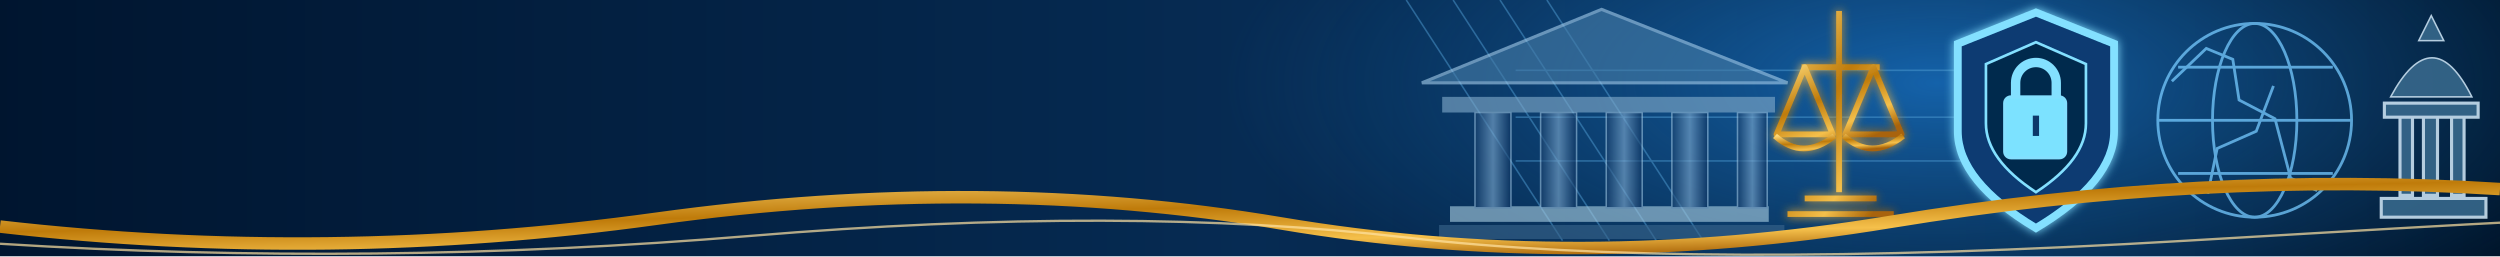
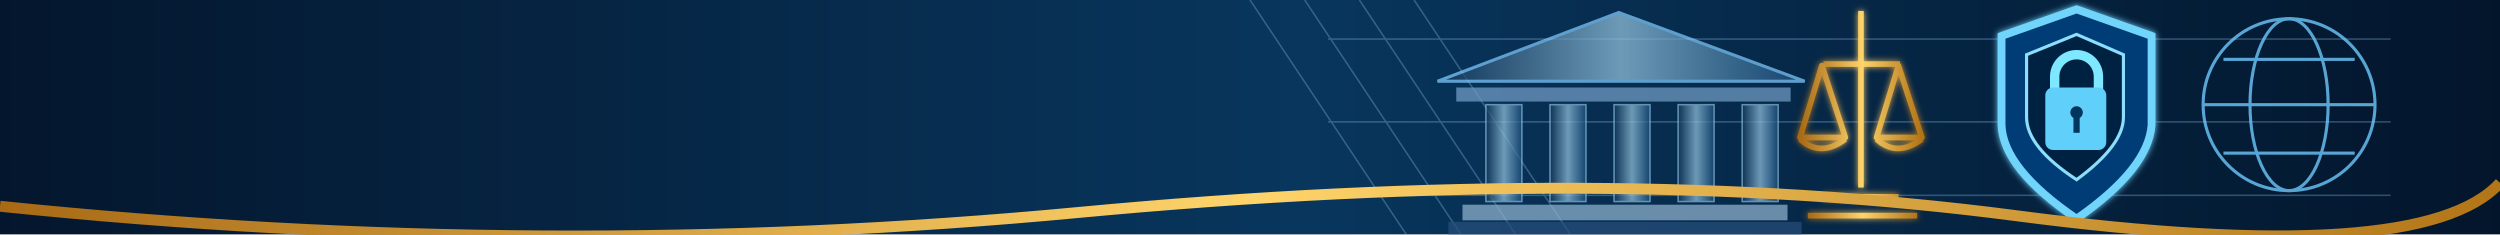
- <svg xmlns="http://www.w3.org/2000/svg" width="1600" height="164" viewBox="0 0 1600 164">
+ <svg xmlns="http://www.w3.org/2000/svg" viewBox="0 0 1600 150">
  <defs>
-     <linearGradient id="bg" x1="0" x2="1">
-       <stop stop-color="#00152f" />
-       <stop offset=".5" stop-color="#062b53" />
-       <stop offset="1" stop-color="#00152b" />
+     <linearGradient id="base">
+       <stop stop-color="#04162d" />
+       <stop offset=".52" stop-color="#08365d" />
+       <stop offset="1" stop-color="#03152b" />
    </linearGradient>
-     <linearGradient id="gold" x1="0" y1="0" x2=".8" y2="1">
-       <stop stop-color="#ffda77" />
-       <stop offset=".46" stop-color="#bf7b0a" />
-       <stop offset=".78" stop-color="#f5c04b" />
-       <stop offset="1" stop-color="#a96408" />
+     <linearGradient id="gold">
+       <stop stop-color="#a76914" />
+       <stop offset=".5" stop-color="#ffd46b" />
+       <stop offset="1" stop-color="#b17417" />
    </linearGradient>
-     <linearGradient id="pillar" x1="0" x2="1">
-       <stop stop-color="#153e6b" />
-       <stop offset=".5" stop-color="#7eaad0" />
-       <stop offset="1" stop-color="#0b315e" />
+     <linearGradient id="glass">
+       <stop stop-color="#113559" />
+       <stop offset=".5" stop-color="#94c4df" />
+       <stop offset="1" stop-color="#194e7c" />
    </linearGradient>
-     <radialGradient id="aura">
-       <stop stop-color="#1e86e4" stop-opacity=".65" />
-       <stop offset="1" stop-color="#1b76c1" stop-opacity="0" />
-     </radialGradient>
    <filter id="glow">
-       <feGaussianBlur stdDeviation="3" result="blur" />
+       <feGaussianBlur stdDeviation="2.2" result="a" />
      <feMerge>
-         <feMergeNode in="blur" />
+         <feMergeNode in="a" />
        <feMergeNode in="SourceGraphic" />
      </feMerge>
    </filter>
  </defs>
-   <rect width="1600" height="164" fill="url(#bg)" />
-   <ellipse cx="1240" cy="53" rx="460" ry="180" fill="url(#aura)" />
-   <g opacity=".5" stroke="#4e9bd1" fill="none" stroke-width="1">
-     <path d="M900 0 1000 154M930 0 1030 154M960 0 1060 154M990 0 1090 154" />
-     <path d="M970 45h300M970 75h300M970 103h300" />
+   <rect width="1600" height="150" fill="url(#base)" />
+   <g opacity=".32" stroke="#8fc4ea" fill="none">
+     <path d="M800 0 900 150M835 0 935 150M870 0 970 150M905 0 1005 150" />
+     <path d="M850 25h680M850 78h680M850 125h680" />
  </g>
-   <g transform="translate(910,3)" opacity=".62">
-     <path d="M0 50 115 3l119 47Z" fill="#437ba7" stroke="#a1cae9" stroke-width="2" />
-     <path d="M13 59h213v10H13Z" fill="#7faac9" />
-     <path d="M18 129h204v10H18Z" fill="#a6cbdf" />
-     <path d="M11 141h221v9H11Z" fill="#38648a" />
-     <g fill="url(#pillar)" stroke="#97bedc" stroke-width="1">
-       <rect x="34" y="69" width="23" height="61" />
-       <rect x="76" y="69" width="23" height="61" />
-       <rect x="118" y="69" width="23" height="61" />
-       <rect x="160" y="69" width="23" height="61" />
-       <rect x="202" y="69" width="19" height="61" />
+   <g transform="translate(920 8)" opacity=".72">
+     <path d="M0 44 116 0l119 44Z" fill="url(#glass)" stroke="#80caff" stroke-width="2" />
+     <path d="M12 48h214v9H12Z" fill="#719dc5" />
+     <path d="M16 123h208v10H16Z" fill="#8fb3cf" />
+     <path d="M7 134h226v8H7Z" fill="#264e7a" />
+     <g fill="url(#glass)" stroke="#87b9d9">
+       <rect x="31" y="59" width="23" height="62" />
+       <rect x="72" y="59" width="23" height="62" />
+       <rect x="113" y="59" width="23" height="62" />
+       <rect x="154" y="59" width="23" height="62" />
+       <rect x="195" y="59" width="23" height="62" />
    </g>
  </g>
-   <g transform="translate(1131,7)" fill="none" stroke="url(#gold)" stroke-width="3.7" stroke-linejoin="round" filter="url(#glow)">
-     <path d="M46 4v112M24 120h46M13 130h68M22 36h50M46 4V0" />
-     <path d="M24 36 6 79h36ZM68 36 50 79h36Z" />
-     <path d="M5 80q18 16 38 0M49 80q18 16 38 0" />
+   <g transform="translate(1145 7)" stroke="url(#gold)" stroke-linejoin="round" stroke-width="3.6" fill="none" filter="url(#glow)">
+     <path d="M46 4v109M22 119h48M12 131h70M22 34h49M46 4v-4" />
+     <path d="M21 35 7 81h29L21 35ZM70 35 56 81h29L70 35Z" />
+     <path d="M7 82q13 12 29 0M56 82q13 12 29 0" />
  </g>
-   <g transform="translate(1250,5)" filter="url(#glow)" stroke="#83e0ff">
-     <path d="M53 3 103 23v56q0 32-50 62Q3 111 3 79V23Z" fill="#073a72" stroke-width="5" />
-     <path d="M53 22 85 36v38q0 23-32 44Q21 97 21 74V36Z" fill="#04294d" stroke-width="1.7" />
-     <path d="M40 58V48a13 13 0 0 1 26 0v10" fill="none" stroke-width="6" />
-     <rect x="33" y="57" width="39" height="39" rx="4" fill="#7ce2ff" stroke-width="2" />
-     <path d="M53 69v13" stroke="#073969" stroke-width="4" />
+   <g transform="translate(1275 1)" filter="url(#glow)">
+     <path d="M54 5 102 22v57q-2 28-48 60Q7 107 6 79V22Z" fill="#003e77" stroke="#71d5fb" stroke-width="5" />
+     <path d="M54 21 84 34v40q0 18-30 40Q22 93 22 74V34Z" fill="#052443" stroke="#8bdffc" stroke-width="2" />
+     <path d="M40 58V48a14 14 0 0128 0v10" fill="none" stroke="#7de8ff" stroke-width="6" />
+     <rect x="34" y="55" width="39" height="40" rx="5" fill="#60d0fa" />
+     <circle cx="54" cy="71" r="4" fill="#06365e" />
+     <path d="M54 74v10" stroke="#06365e" stroke-width="4" />
  </g>
-   <g transform="translate(1370,7)" opacity=".75" stroke="#75caff" fill="none" stroke-width="1.8">
-     <circle cx="73" cy="70" r="62" />
-     <ellipse cx="73" cy="70" rx="27" ry="62" />
-     <path d="M11 70h124M24 36h99M24 104h99" />
-     <path d="M20 45 42 24l17 7 4 26 23 12 10 38 17 8M43 117 49 88l25-11 11-29" />
+   <g transform="translate(1410 10)" fill="none" stroke="#6dc8fc" stroke-width="2" opacity=".8">
+     <circle cx="55" cy="57" r="55" />
+     <ellipse cx="55" cy="57" rx="25" ry="55" />
+     <path d="M0 57h110M13 28h84M13 88h84" />
  </g>
-   <g transform="translate(1516,7)" stroke="#c8dff0" fill="#36678b" opacity=".9">
-     <path d="M40 3 48 19H32Z" />
-     <path d="M14 55q27-50 52 0Z" />
-     <path d="M10 59h60v9H10ZM20 68h8v50h-8ZM35 68h9v50h-9ZM53 68h8v50h-8ZM8 120h67v12H8Z" stroke-width="2" />
-   </g>
-   <path d="M0 145Q210 169 420 140T820 143T1210 142T1600 121" fill="none" stroke="url(#gold)" stroke-width="8" />
-   <path d="M0 156Q240 171 480 151T900 152T1400 154T1600 144" fill="none" stroke="#ffe3a3" stroke-opacity=".7" stroke-width="1.5" />
+   <path d="M0 132Q350 168 690 136T1290 138T1600 117" fill="none" stroke="url(#gold)" stroke-width="7" />
</svg>
